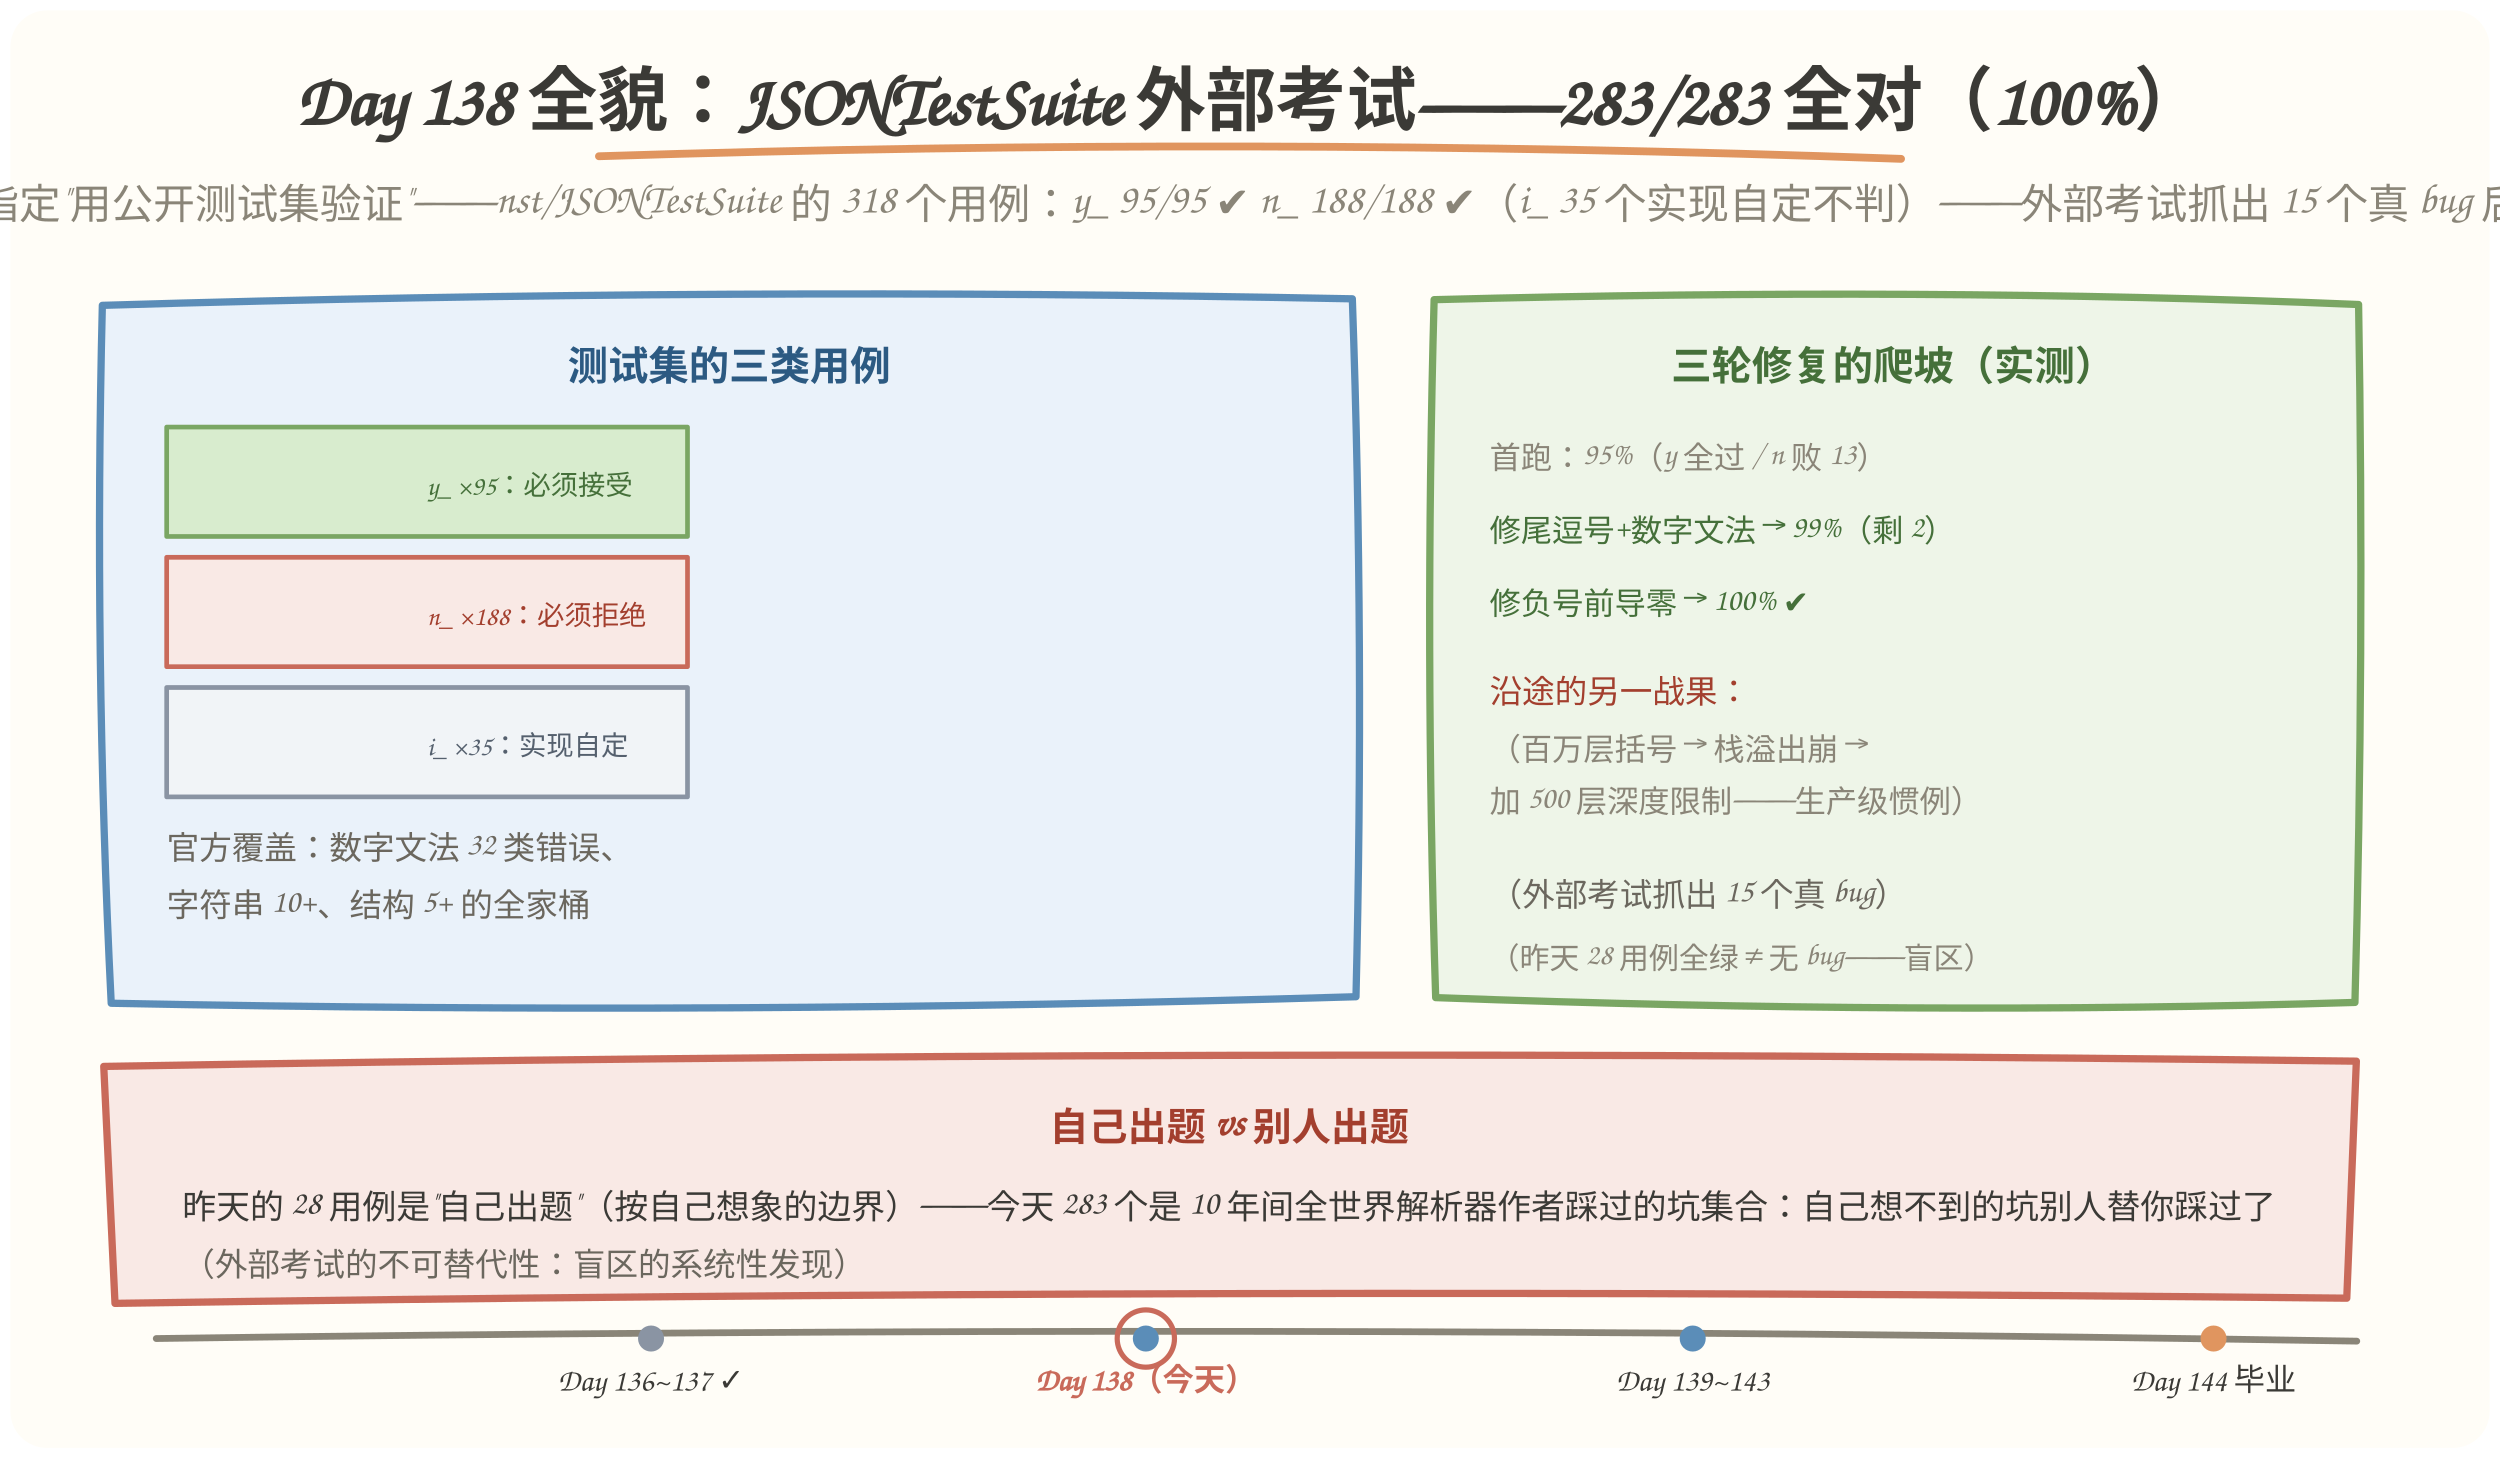
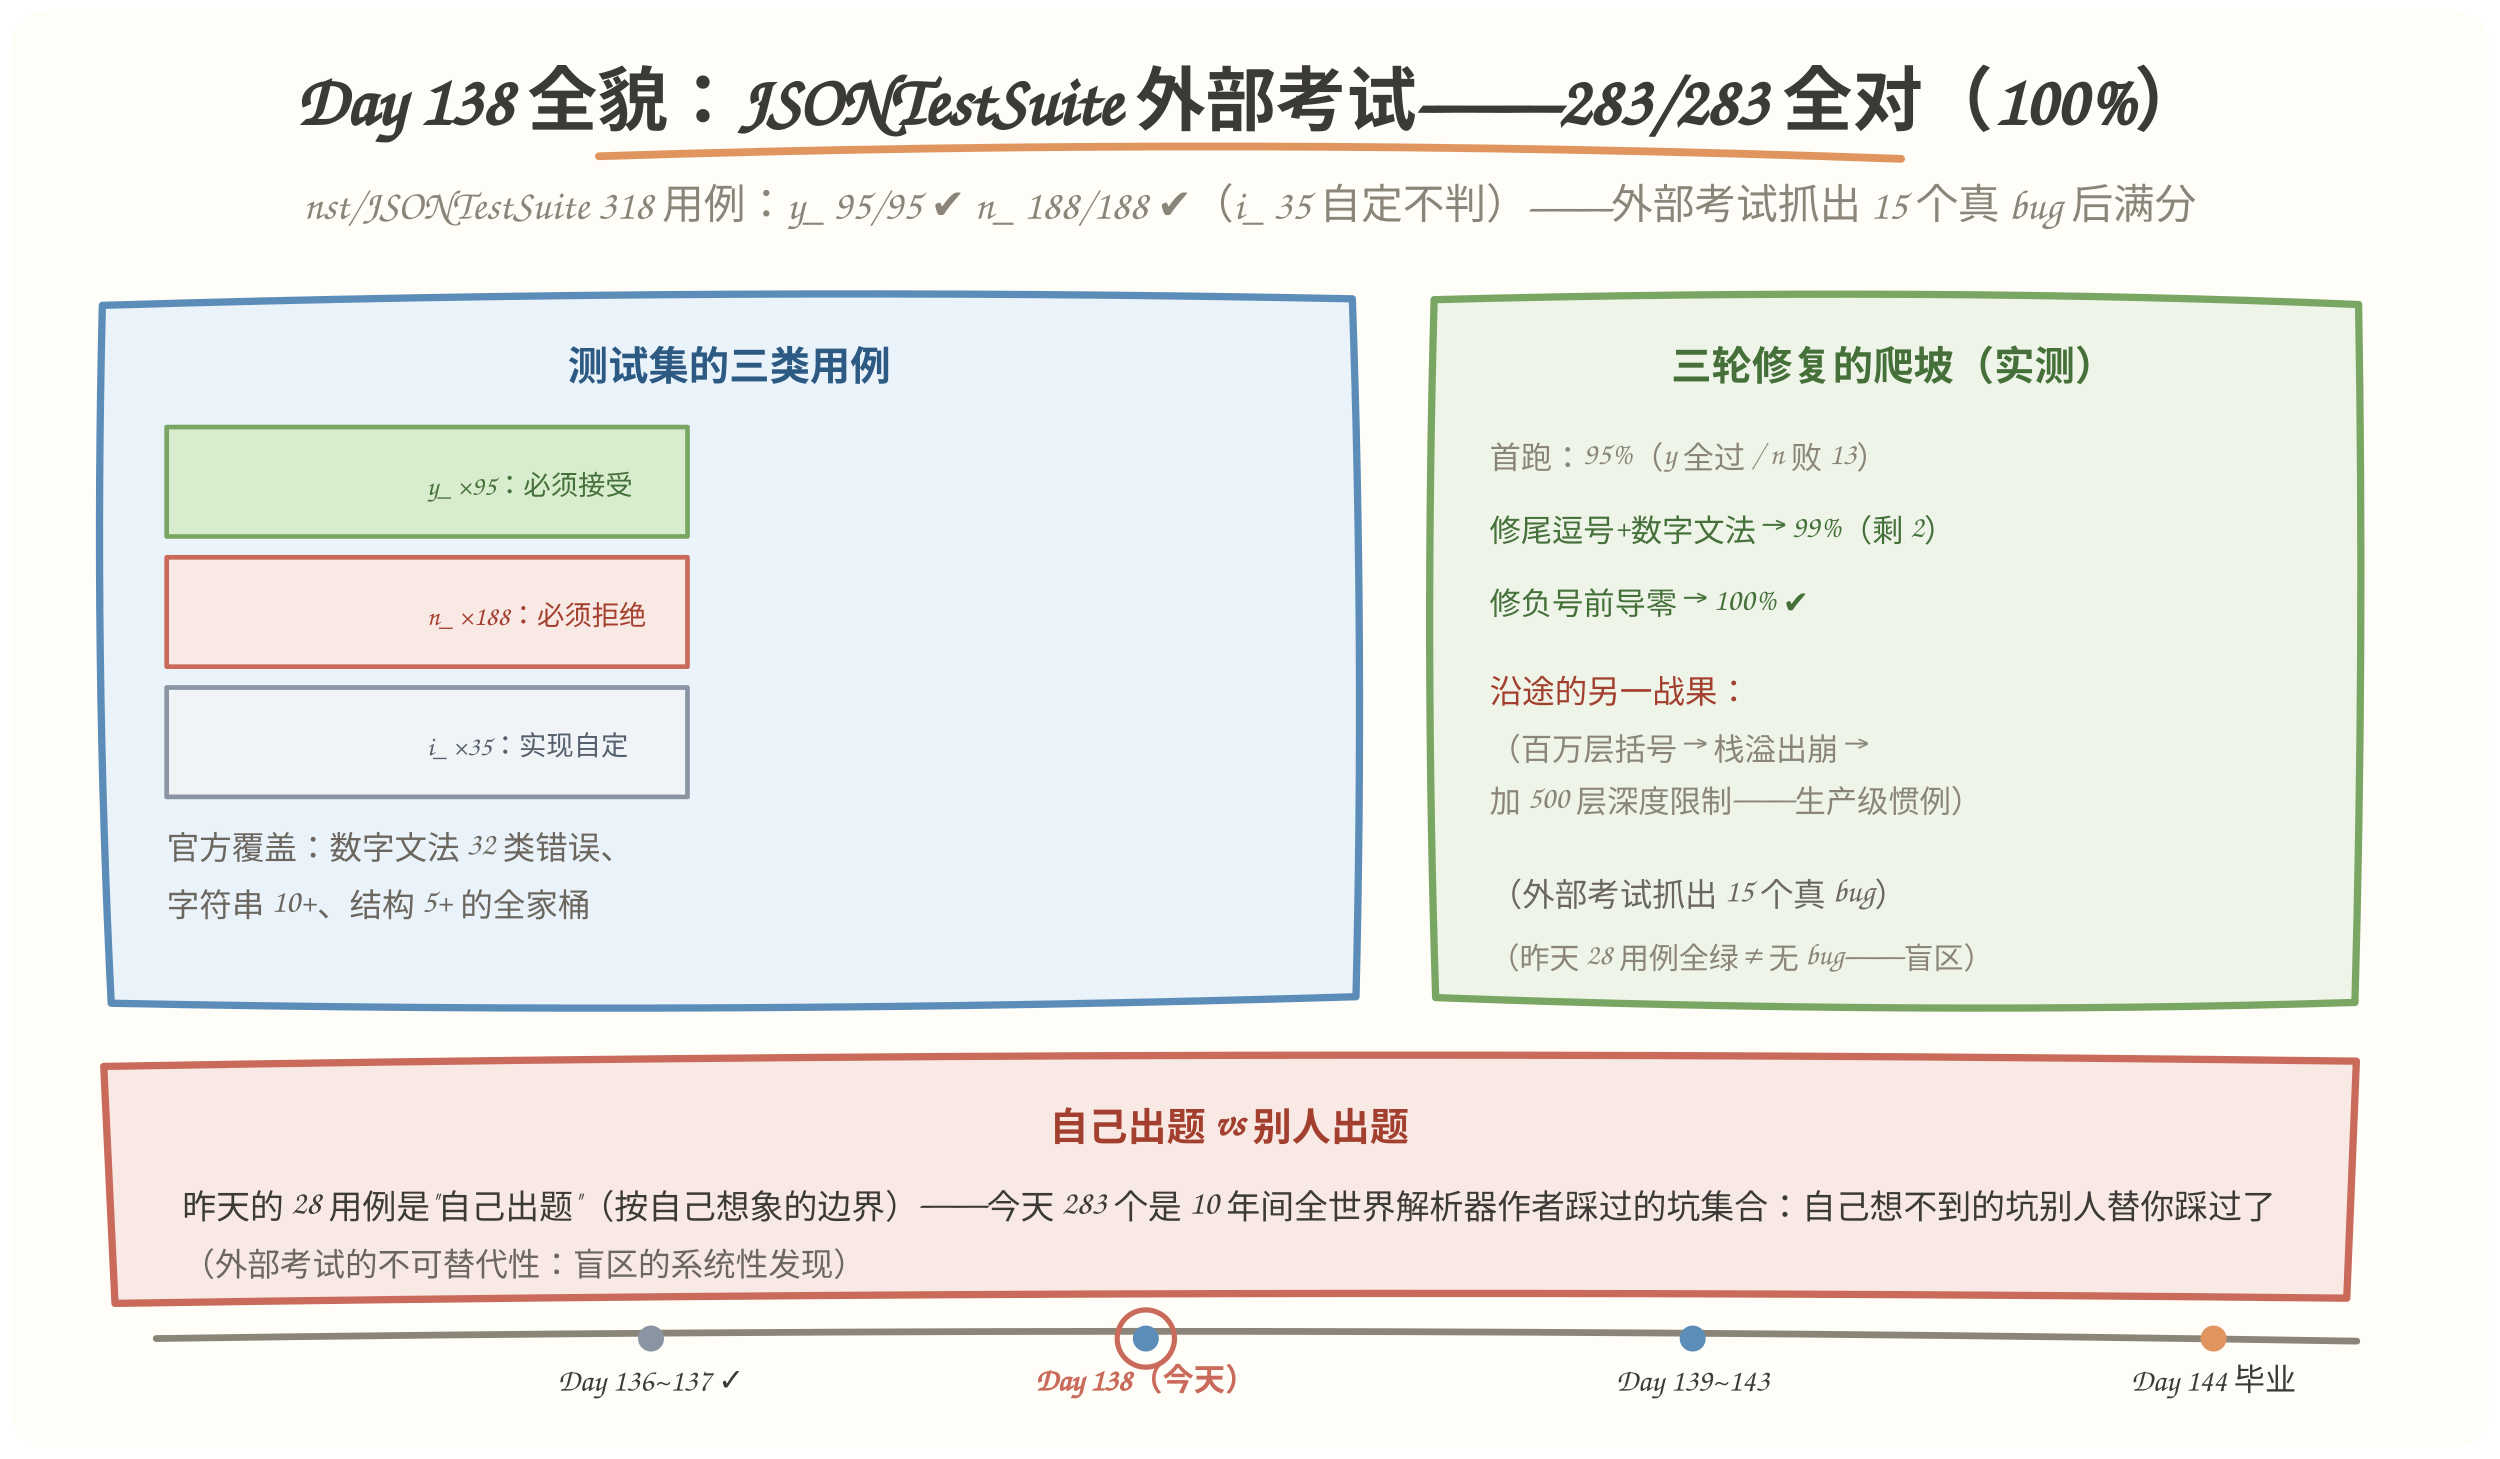
<svg xmlns="http://www.w3.org/2000/svg" viewBox="0 0 960 560" font-family="'Kaiti SC','KaiTi','Comic Sans MS',cursive">
  <rect x="4" y="4" width="952" height="552" rx="14" fill="#fffdf7" />
  <g stroke-linecap="round" stroke-linejoin="round">
    <text x="480" y="48" text-anchor="middle" font-size="27" font-weight="bold" fill="#3b3a36">Day 138 全貌：JSONTestSuite 外部考试——283/283 全对（100%）</text>
    <path d="M 230,60 Q 480,52 730,61" fill="none" stroke="#e0955f" stroke-width="3" />
-     <text x="480" y="84" text-anchor="middle" font-size="16" fill="#8a8578">计划指定"用公开测试集验证"——nst/JSONTestSuite 的 318 个用例：y_ 95/95 ✔ n_ 188/188 ✔（i_ 35 个实现自定不判）——外部考试抓出 15 个真 bug 后满分</text>
+     <text x="480" y="84" text-anchor="middle" font-size="16" fill="#8a8578">nst/JSONTestSuite 318 用例：y_ 95/95 ✔ n_ 188/188 ✔（i_ 35 自定不判）——外部考试抓出 15 个真 bug 后满分</text>
    <path d="M 40,116 Q 280,110 520,116 Q 524,250 520,384 Q 280,390 42,384 Q 36,250 40,116 Z" fill="#eaf2fa" stroke="#5b8db8" stroke-width="2.8" transform="rotate(-0.3 280 250)" />
    <text x="280" y="146" text-anchor="middle" font-size="15.5" font-weight="bold" fill="#2c5a82">测试集的三类用例</text>
    <rect x="64" y="164" width="200" height="42" fill="#d8ecce" stroke="#7aa663" stroke-width="1.8" />
    <text x="164" y="190" font-size="10.5" fill="#45703a">y_ ×95：必须接受</text>
    <rect x="64" y="214" width="200" height="42" fill="#f9e9e5" stroke="#c96a5a" stroke-width="1.8" />
    <text x="164" y="240" font-size="10.5" fill="#a33f2e">n_ ×188：必须拒绝</text>
    <rect x="64" y="264" width="200" height="42" fill="#f1f4f7" stroke="#8a94a3" stroke-width="1.8" />
    <text x="164" y="290" font-size="10.5" fill="#55606e">i_ ×35：实现自定</text>
    <text x="64" y="330" font-size="12.5" fill="#6b675e">官方覆盖：数字文法 32 类错误、</text>
    <text x="64" y="352" font-size="12.5" fill="#6b675e">　字符串 10+、结构 5+ 的全家桶</text>
    <path d="M 550,116 Q 740,110 905,116 Q 908,250 905,384 Q 740,390 552,384 Q 547,250 550,116 Z" fill="#eef5e8" stroke="#7aa663" stroke-width="2.8" transform="rotate(0.3 727 250)" />
    <text x="727" y="146" text-anchor="middle" font-size="15.5" font-weight="bold" fill="#45703a">三轮修复的爬坡（实测）</text>
    <text x="572" y="180" font-size="12" fill="#8a8578">首跑：95%（y 全过 / n 败 13）</text>
    <text x="572" y="208" font-size="12" fill="#45703a">修尾逗号+数字文法 → 99%（剩 2）</text>
    <text x="572" y="236" font-size="12" fill="#45703a">修负号前导零 → 100% ✔</text>
    <text x="572" y="270" font-size="12.5" fill="#a33f2e">沿途的另一战果：</text>
    <text x="572" y="292" font-size="12" fill="#8a8578">（百万层括号 → 栈溢出崩 →</text>
    <text x="572" y="312" font-size="12" fill="#8a8578">　加 500 层深度限制——生产级惯例）</text>
    <text x="572" y="348" font-size="12.5" fill="#6b675e">（外部考试抓出 15 个真 bug）</text>
    <text x="572" y="372" font-size="11.5" fill="#8a8578">（昨天 28 用例全绿≠无 bug——盲区）</text>
    <path d="M 40,408 Q 470,402 905,409 L 901,500 Q 470,494 44,499 Z" fill="#f9e9e5" stroke="#c96a5a" stroke-width="2.8" transform="rotate(-0.2 472 454)" />
    <text x="472" y="438" text-anchor="middle" font-size="15" font-weight="bold" fill="#a33f2e">自己出题 vs 别人出题</text>
    <text x="70" y="468" font-size="13" fill="#3b3a36">昨天的 28 用例是"自己出题"（按自己想象的边界）——今天 283 个是 10 年间全世界解析器作者踩过的坑集合：自己想不到的坑别人替你踩过了</text>
    <text x="70" y="490" font-size="12.5" fill="#6b675e">（外部考试的不可替代性：盲区的系统性发现）</text>
    <path d="M 60,514 Q 480,508 905 515" fill="none" stroke="#8a8578" stroke-width="2.6" />
    <circle cx="250" cy="514" r="5" fill="#8a94a3" />
    <text x="250" y="534" text-anchor="middle" font-size="12" fill="#3b3a36">Day 136~137 ✓</text>
    <circle cx="440" cy="514" r="11" fill="none" stroke="#c96a5a" stroke-width="2" />
    <circle cx="440" cy="514" r="5" fill="#5b8db8" />
    <text x="440" y="534" text-anchor="middle" font-size="12" font-weight="bold" fill="#c96a5a">Day 138（今天）</text>
    <circle cx="650" cy="514" r="5" fill="#5b8db8" />
    <text x="650" y="534" text-anchor="middle" font-size="12" fill="#3b3a36">Day 139~143</text>
    <circle cx="850" cy="514" r="5" fill="#e0955f" />
    <text x="850" y="534" text-anchor="middle" font-size="12" fill="#3b3a36">Day 144 毕业</text>
  </g>
</svg>
